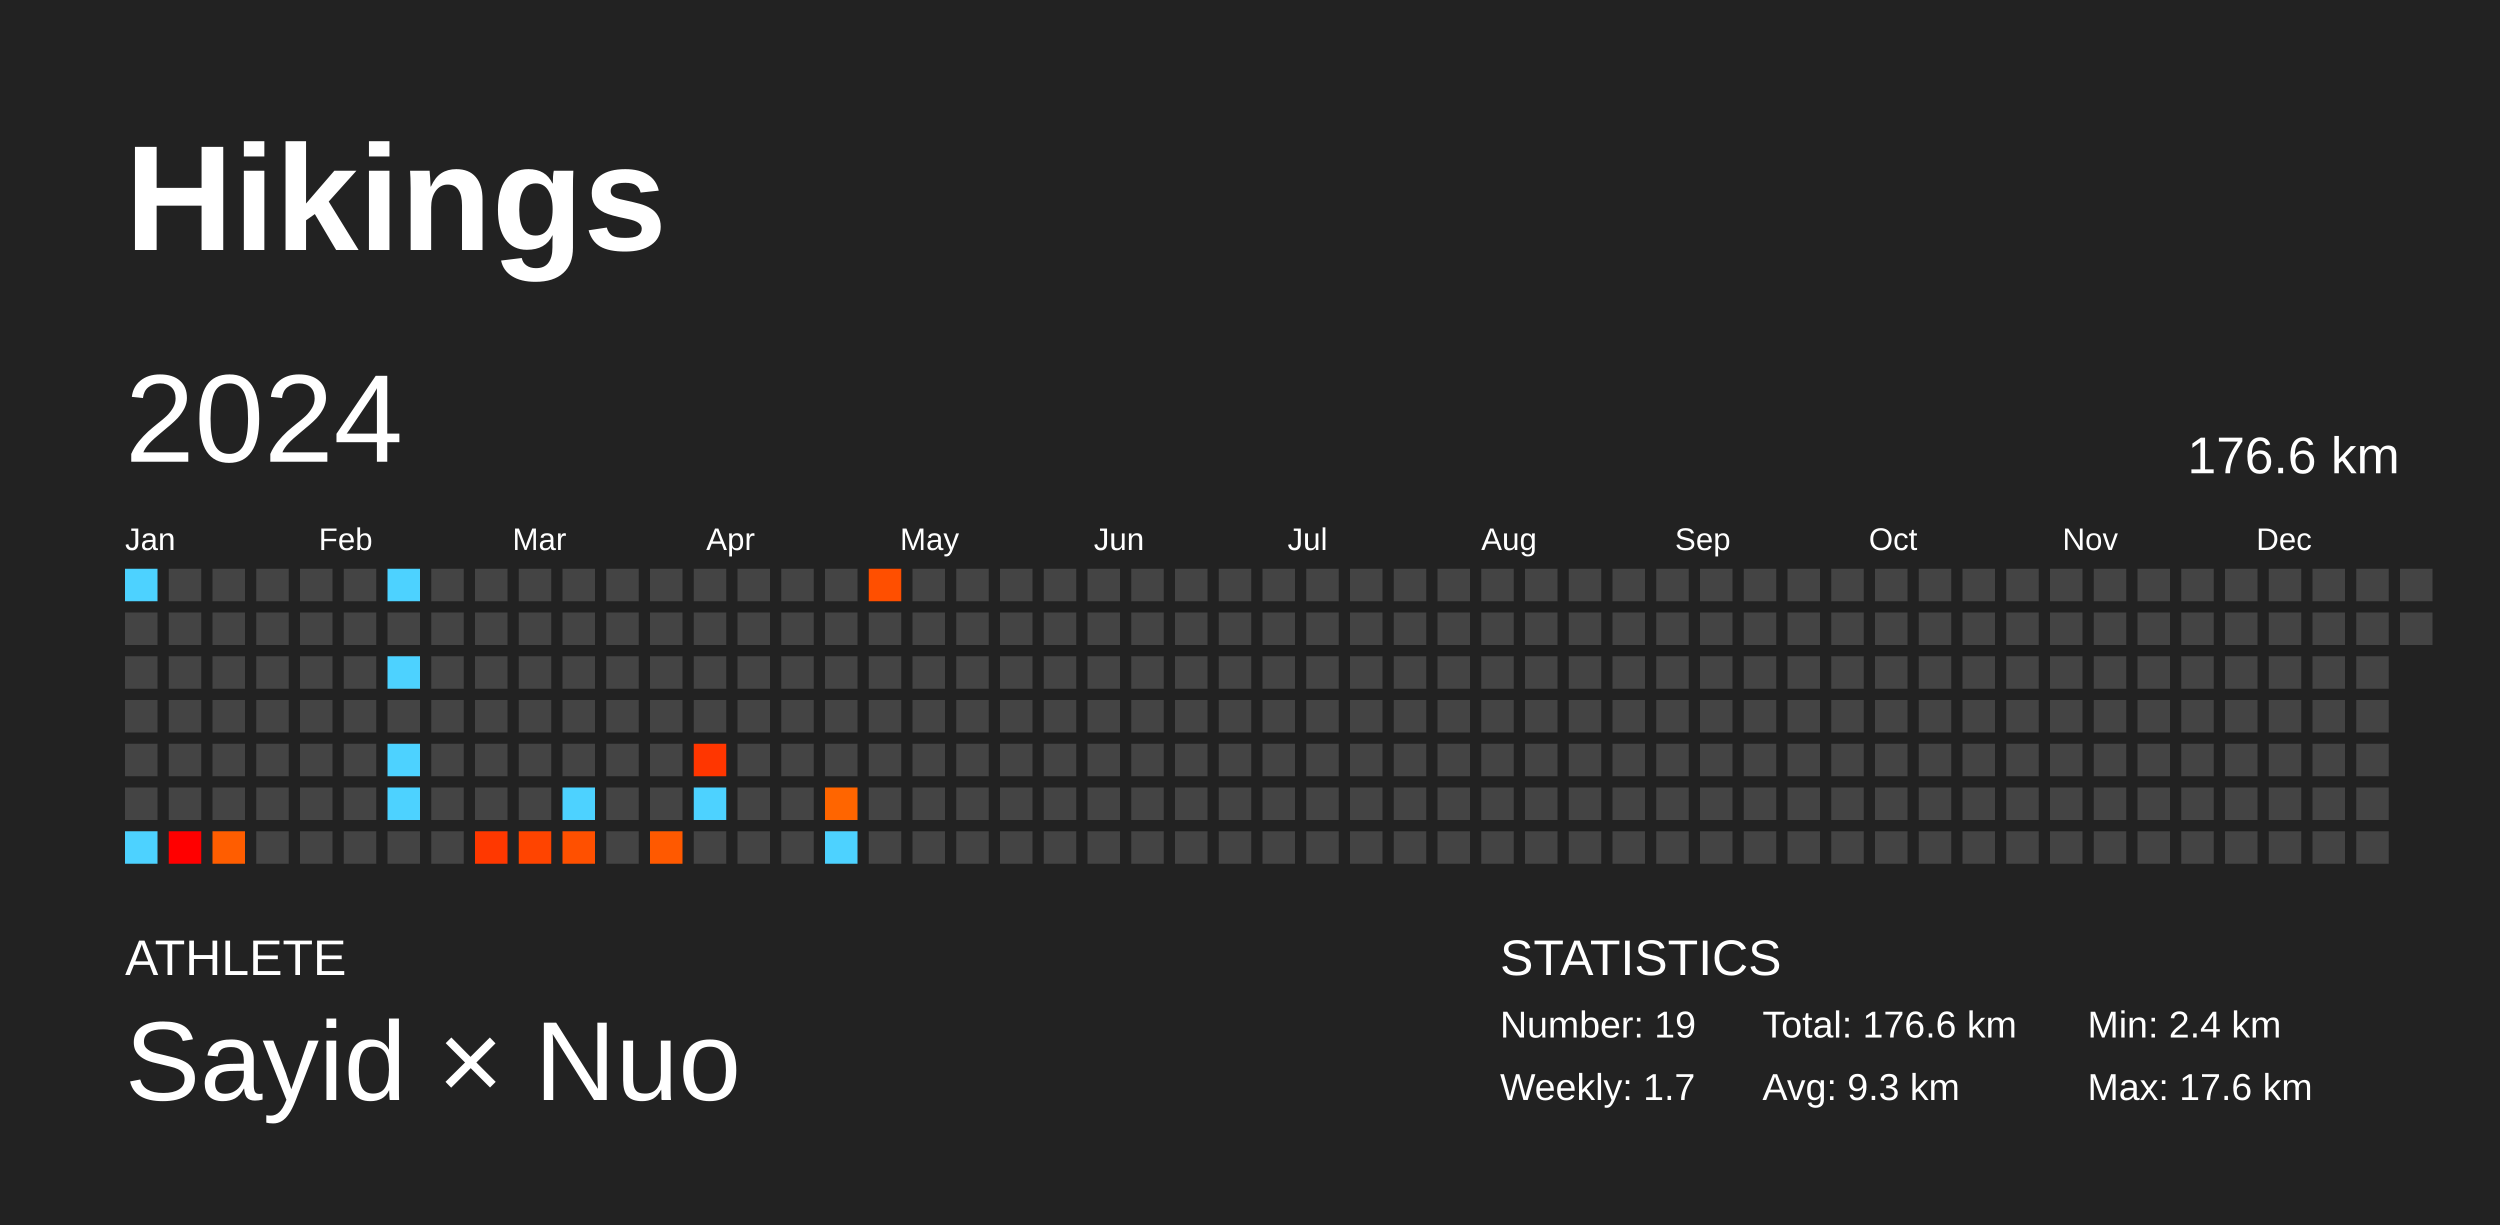
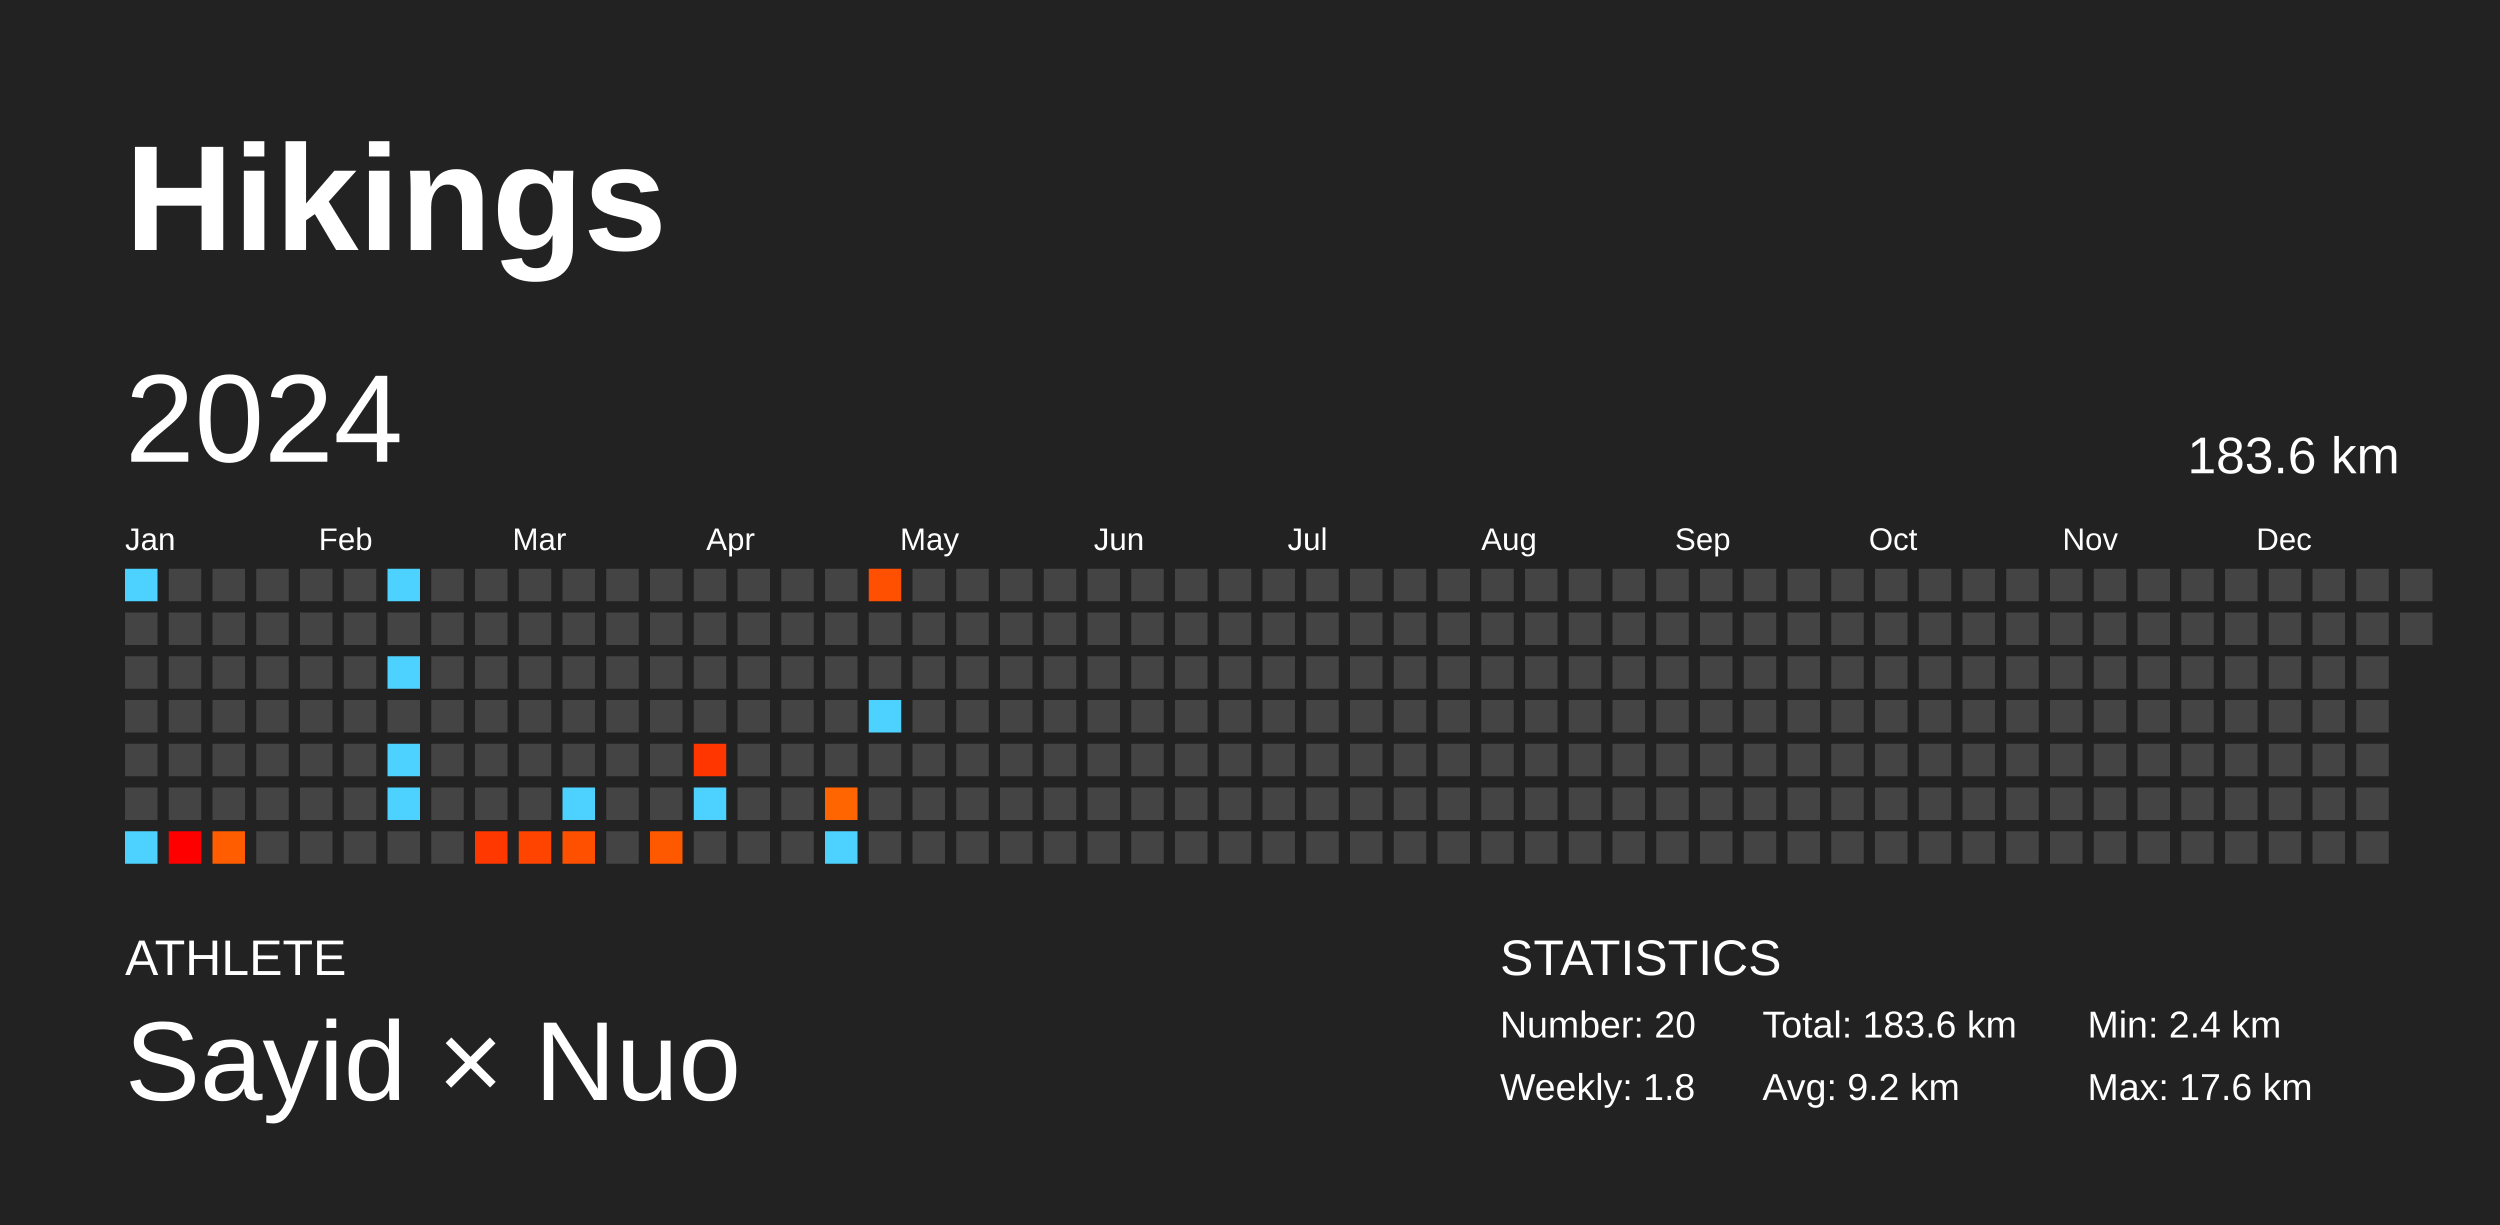
<svg xmlns="http://www.w3.org/2000/svg" baseProfile="full" height="98mm" version="1.1" viewBox="0,0,200,98" width="200mm">
  <defs />
  <rect fill="#222222" height="98" width="200" x="0" y="0" />
  <text fill="#FFFFFF" style="font-size:12px; font-family:Arial; font-weight:bold;" x="10" y="20">Hikings</text>
  <text fill="#FFFFFF" style="font-size:4px; font-family:Arial" x="10" y="78">ATHLETE</text>
  <text fill="#FFFFFF" style="font-size:9px; font-family:Arial" x="10" y="88">Sayid × Nuo</text>
  <text fill="#FFFFFF" style="font-size:4px; font-family:Arial" x="120" y="78">STATISTICS</text>
-   <text fill="#FFFFFF" style="font-size:3px; font-family:Arial" x="120" y="83">Number: 19</text>
-   <text fill="#FFFFFF" style="font-size:3px; font-family:Arial" x="120" y="88">Weekly: 1.7</text>
-   <text fill="#FFFFFF" style="font-size:3px; font-family:Arial" x="141" y="83">Total: 176.6 km</text>
-   <text fill="#FFFFFF" style="font-size:3px; font-family:Arial" x="141" y="88">Avg: 9.3 km</text>
+   <text fill="#FFFFFF" style="font-size:3px; font-family:Arial" x="120" y="83">Number: 20</text>
+   <text fill="#FFFFFF" style="font-size:3px; font-family:Arial" x="120" y="88">Weekly: 1.8</text>
+   <text fill="#FFFFFF" style="font-size:3px; font-family:Arial" x="141" y="83">Total: 183.6 km</text>
+   <text fill="#FFFFFF" style="font-size:3px; font-family:Arial" x="141" y="88">Avg: 9.2 km</text>
  <text fill="#FFFFFF" style="font-size:3px; font-family:Arial" x="167" y="83">Min: 2.4 km</text>
  <text fill="#FFFFFF" style="font-size:3px; font-family:Arial" x="167" y="88">Max: 17.6 km</text>
  <text dominant-baseline="hanging" fill="#FFFFFF" style="font-size:10.0px; font-family:Arial;" x="10" y="30">2024</text>
-   <text dominant-baseline="hanging" fill="#FFFFFF" style="font-size:4.125px; font-family:Arial;" x="175" y="35">176.6 km</text>
+   <text dominant-baseline="hanging" fill="#FFFFFF" style="font-size:4.125px; font-family:Arial;" x="175" y="35">183.6 km</text>
  <text fill="#FFFFFF" style="font-size:2.5px; font-family:Arial" x="10.0" y="44">Jan</text>
  <text fill="#FFFFFF" style="font-size:2.5px; font-family:Arial" x="25.5" y="44">Feb</text>
  <text fill="#FFFFFF" style="font-size:2.5px; font-family:Arial" x="41.0" y="44">Mar</text>
  <text fill="#FFFFFF" style="font-size:2.5px; font-family:Arial" x="56.5" y="44">Apr</text>
  <text fill="#FFFFFF" style="font-size:2.5px; font-family:Arial" x="72.0" y="44">May</text>
  <text fill="#FFFFFF" style="font-size:2.5px; font-family:Arial" x="87.5" y="44">Jun</text>
  <text fill="#FFFFFF" style="font-size:2.5px; font-family:Arial" x="103.0" y="44">Jul</text>
  <text fill="#FFFFFF" style="font-size:2.5px; font-family:Arial" x="118.5" y="44">Aug</text>
  <text fill="#FFFFFF" style="font-size:2.5px; font-family:Arial" x="134.0" y="44">Sep</text>
  <text fill="#FFFFFF" style="font-size:2.5px; font-family:Arial" x="149.5" y="44">Oct</text>
  <text fill="#FFFFFF" style="font-size:2.5px; font-family:Arial" x="165.0" y="44">Nov</text>
  <text fill="#FFFFFF" style="font-size:2.5px; font-family:Arial" x="180.5" y="44">Dec</text>
  <rect fill="#4dd2ff" height="2.6" width="2.6" x="10.0" y="45.5" />
  <rect fill="#444444" height="2.6" width="2.6" x="10.0" y="49.0" />
  <rect fill="#444444" height="2.6" width="2.6" x="10.0" y="52.5" />
  <rect fill="#444444" height="2.6" width="2.6" x="10.0" y="56.0" />
  <rect fill="#444444" height="2.6" width="2.6" x="10.0" y="59.5" />
  <rect fill="#444444" height="2.6" width="2.6" x="10.0" y="63.0" />
  <rect fill="#4dd2ff" height="2.6" width="2.6" x="10.0" y="66.5" />
  <rect fill="#444444" height="2.6" width="2.6" x="13.5" y="45.5" />
  <rect fill="#444444" height="2.6" width="2.6" x="13.5" y="49.0" />
  <rect fill="#444444" height="2.6" width="2.6" x="13.5" y="52.5" />
  <rect fill="#444444" height="2.6" width="2.6" x="13.5" y="56.0" />
  <rect fill="#444444" height="2.6" width="2.6" x="13.5" y="59.5" />
  <rect fill="#444444" height="2.6" width="2.6" x="13.5" y="63.0" />
  <rect fill="#ff0000" height="2.6" width="2.6" x="13.5" y="66.5" />
  <rect fill="#444444" height="2.6" width="2.6" x="17.0" y="45.5" />
  <rect fill="#444444" height="2.6" width="2.6" x="17.0" y="49.0" />
  <rect fill="#444444" height="2.6" width="2.6" x="17.0" y="52.5" />
  <rect fill="#444444" height="2.6" width="2.6" x="17.0" y="56.0" />
  <rect fill="#444444" height="2.6" width="2.6" x="17.0" y="59.5" />
  <rect fill="#444444" height="2.6" width="2.6" x="17.0" y="63.0" />
  <rect fill="#ff5d00" height="2.6" width="2.6" x="17.0" y="66.5" />
  <rect fill="#444444" height="2.6" width="2.6" x="20.5" y="45.5" />
  <rect fill="#444444" height="2.6" width="2.6" x="20.5" y="49.0" />
  <rect fill="#444444" height="2.6" width="2.6" x="20.5" y="52.5" />
  <rect fill="#444444" height="2.6" width="2.6" x="20.5" y="56.0" />
  <rect fill="#444444" height="2.6" width="2.6" x="20.5" y="59.5" />
  <rect fill="#444444" height="2.6" width="2.6" x="20.5" y="63.0" />
  <rect fill="#444444" height="2.6" width="2.6" x="20.5" y="66.5" />
  <rect fill="#444444" height="2.6" width="2.6" x="24.0" y="45.5" />
  <rect fill="#444444" height="2.6" width="2.6" x="24.0" y="49.0" />
  <rect fill="#444444" height="2.6" width="2.6" x="24.0" y="52.5" />
  <rect fill="#444444" height="2.6" width="2.6" x="24.0" y="56.0" />
  <rect fill="#444444" height="2.6" width="2.6" x="24.0" y="59.5" />
  <rect fill="#444444" height="2.6" width="2.6" x="24.0" y="63.0" />
  <rect fill="#444444" height="2.6" width="2.6" x="24.0" y="66.5" />
  <rect fill="#444444" height="2.6" width="2.6" x="27.5" y="45.5" />
  <rect fill="#444444" height="2.6" width="2.6" x="27.5" y="49.0" />
  <rect fill="#444444" height="2.6" width="2.6" x="27.5" y="52.5" />
  <rect fill="#444444" height="2.6" width="2.6" x="27.5" y="56.0" />
  <rect fill="#444444" height="2.6" width="2.6" x="27.5" y="59.5" />
  <rect fill="#444444" height="2.6" width="2.6" x="27.5" y="63.0" />
  <rect fill="#444444" height="2.6" width="2.6" x="27.5" y="66.5" />
  <rect fill="#4dd2ff" height="2.6" width="2.6" x="31.0" y="45.5" />
  <rect fill="#444444" height="2.6" width="2.6" x="31.0" y="49.0" />
  <rect fill="#4dd2ff" height="2.6" width="2.6" x="31.0" y="52.5" />
  <rect fill="#444444" height="2.6" width="2.6" x="31.0" y="56.0" />
  <rect fill="#4dd2ff" height="2.6" width="2.6" x="31.0" y="59.5" />
  <rect fill="#4dd2ff" height="2.6" width="2.6" x="31.0" y="63.0" />
  <rect fill="#444444" height="2.6" width="2.6" x="31.0" y="66.5" />
  <rect fill="#444444" height="2.6" width="2.6" x="34.5" y="45.5" />
  <rect fill="#444444" height="2.6" width="2.6" x="34.5" y="49.0" />
  <rect fill="#444444" height="2.6" width="2.6" x="34.5" y="52.5" />
  <rect fill="#444444" height="2.6" width="2.6" x="34.5" y="56.0" />
  <rect fill="#444444" height="2.6" width="2.6" x="34.5" y="59.5" />
  <rect fill="#444444" height="2.6" width="2.6" x="34.5" y="63.0" />
  <rect fill="#444444" height="2.6" width="2.6" x="34.5" y="66.5" />
  <rect fill="#444444" height="2.6" width="2.6" x="38.0" y="45.5" />
  <rect fill="#444444" height="2.6" width="2.6" x="38.0" y="49.0" />
  <rect fill="#444444" height="2.6" width="2.6" x="38.0" y="52.5" />
  <rect fill="#444444" height="2.6" width="2.6" x="38.0" y="56.0" />
  <rect fill="#444444" height="2.6" width="2.6" x="38.0" y="59.5" />
  <rect fill="#444444" height="2.6" width="2.6" x="38.0" y="63.0" />
  <rect fill="#ff3800" height="2.6" width="2.6" x="38.0" y="66.5" />
  <rect fill="#444444" height="2.6" width="2.6" x="41.5" y="45.5" />
  <rect fill="#444444" height="2.6" width="2.6" x="41.5" y="49.0" />
  <rect fill="#444444" height="2.6" width="2.6" x="41.5" y="52.5" />
  <rect fill="#444444" height="2.6" width="2.6" x="41.5" y="56.0" />
  <rect fill="#444444" height="2.6" width="2.6" x="41.5" y="59.5" />
  <rect fill="#444444" height="2.6" width="2.6" x="41.5" y="63.0" />
  <rect fill="#ff4400" height="2.6" width="2.6" x="41.5" y="66.5" />
  <rect fill="#444444" height="2.6" width="2.6" x="45.0" y="45.5" />
  <rect fill="#444444" height="2.6" width="2.6" x="45.0" y="49.0" />
  <rect fill="#444444" height="2.6" width="2.6" x="45.0" y="52.5" />
  <rect fill="#444444" height="2.6" width="2.6" x="45.0" y="56.0" />
  <rect fill="#444444" height="2.6" width="2.6" x="45.0" y="59.5" />
  <rect fill="#4dd2ff" height="2.6" width="2.6" x="45.0" y="63.0" />
  <rect fill="#ff5000" height="2.6" width="2.6" x="45.0" y="66.5" />
  <rect fill="#444444" height="2.6" width="2.6" x="48.5" y="45.5" />
  <rect fill="#444444" height="2.6" width="2.6" x="48.5" y="49.0" />
  <rect fill="#444444" height="2.6" width="2.6" x="48.5" y="52.5" />
  <rect fill="#444444" height="2.6" width="2.6" x="48.5" y="56.0" />
  <rect fill="#444444" height="2.6" width="2.6" x="48.5" y="59.5" />
  <rect fill="#444444" height="2.6" width="2.6" x="48.5" y="63.0" />
  <rect fill="#444444" height="2.6" width="2.6" x="48.5" y="66.5" />
  <rect fill="#444444" height="2.6" width="2.6" x="52.0" y="45.5" />
  <rect fill="#444444" height="2.6" width="2.6" x="52.0" y="49.0" />
  <rect fill="#444444" height="2.6" width="2.6" x="52.0" y="52.5" />
  <rect fill="#444444" height="2.6" width="2.6" x="52.0" y="56.0" />
  <rect fill="#444444" height="2.6" width="2.6" x="52.0" y="59.5" />
  <rect fill="#444444" height="2.6" width="2.6" x="52.0" y="63.0" />
  <rect fill="#ff5900" height="2.6" width="2.6" x="52.0" y="66.5" />
  <rect fill="#444444" height="2.6" width="2.6" x="55.5" y="45.5" />
  <rect fill="#444444" height="2.6" width="2.6" x="55.5" y="49.0" />
  <rect fill="#444444" height="2.6" width="2.6" x="55.5" y="52.5" />
  <rect fill="#444444" height="2.6" width="2.6" x="55.5" y="56.0" />
  <rect fill="#ff3600" height="2.6" width="2.6" x="55.5" y="59.5" />
  <rect fill="#4dd2ff" height="2.6" width="2.6" x="55.5" y="63.0" />
  <rect fill="#444444" height="2.6" width="2.6" x="55.5" y="66.5" />
  <rect fill="#444444" height="2.6" width="2.6" x="59.0" y="45.5" />
  <rect fill="#444444" height="2.6" width="2.6" x="59.0" y="49.0" />
  <rect fill="#444444" height="2.6" width="2.6" x="59.0" y="52.5" />
  <rect fill="#444444" height="2.6" width="2.6" x="59.0" y="56.0" />
  <rect fill="#444444" height="2.6" width="2.6" x="59.0" y="59.5" />
  <rect fill="#444444" height="2.6" width="2.6" x="59.0" y="63.0" />
  <rect fill="#444444" height="2.6" width="2.6" x="59.0" y="66.5" />
  <rect fill="#444444" height="2.6" width="2.6" x="62.5" y="45.5" />
  <rect fill="#444444" height="2.6" width="2.6" x="62.5" y="49.0" />
  <rect fill="#444444" height="2.6" width="2.6" x="62.5" y="52.5" />
  <rect fill="#444444" height="2.6" width="2.6" x="62.5" y="56.0" />
  <rect fill="#444444" height="2.6" width="2.6" x="62.5" y="59.5" />
  <rect fill="#444444" height="2.6" width="2.6" x="62.5" y="63.0" />
  <rect fill="#444444" height="2.6" width="2.6" x="62.5" y="66.5" />
  <rect fill="#444444" height="2.6" width="2.6" x="66.0" y="45.5" />
  <rect fill="#444444" height="2.6" width="2.6" x="66.0" y="49.0" />
  <rect fill="#444444" height="2.6" width="2.6" x="66.0" y="52.5" />
  <rect fill="#444444" height="2.6" width="2.6" x="66.0" y="56.0" />
  <rect fill="#444444" height="2.6" width="2.6" x="66.0" y="59.5" />
  <rect fill="#ff6500" height="2.6" width="2.6" x="66.0" y="63.0" />
  <rect fill="#4dd2ff" height="2.6" width="2.6" x="66.0" y="66.5" />
  <rect fill="#ff4f00" height="2.6" width="2.6" x="69.5" y="45.5" />
  <rect fill="#444444" height="2.6" width="2.6" x="69.5" y="49.0" />
  <rect fill="#444444" height="2.6" width="2.6" x="69.5" y="52.5" />
-   <rect fill="#444444" height="2.6" width="2.6" x="69.5" y="56.0" />
+   <rect fill="#4dd2ff" height="2.6" width="2.6" x="69.5" y="56.0" />
  <rect fill="#444444" height="2.6" width="2.6" x="69.5" y="59.5" />
  <rect fill="#444444" height="2.6" width="2.6" x="69.5" y="63.0" />
  <rect fill="#444444" height="2.6" width="2.6" x="69.5" y="66.5" />
  <rect fill="#444444" height="2.6" width="2.6" x="73.0" y="45.5" />
  <rect fill="#444444" height="2.6" width="2.6" x="73.0" y="49.0" />
  <rect fill="#444444" height="2.6" width="2.6" x="73.0" y="52.5" />
  <rect fill="#444444" height="2.6" width="2.6" x="73.0" y="56.0" />
  <rect fill="#444444" height="2.6" width="2.6" x="73.0" y="59.5" />
  <rect fill="#444444" height="2.6" width="2.6" x="73.0" y="63.0" />
  <rect fill="#444444" height="2.6" width="2.6" x="73.0" y="66.5" />
  <rect fill="#444444" height="2.6" width="2.6" x="76.5" y="45.5" />
  <rect fill="#444444" height="2.6" width="2.6" x="76.5" y="49.0" />
  <rect fill="#444444" height="2.6" width="2.6" x="76.5" y="52.5" />
  <rect fill="#444444" height="2.6" width="2.6" x="76.5" y="56.0" />
  <rect fill="#444444" height="2.6" width="2.6" x="76.5" y="59.5" />
  <rect fill="#444444" height="2.6" width="2.6" x="76.5" y="63.0" />
  <rect fill="#444444" height="2.6" width="2.6" x="76.5" y="66.5" />
  <rect fill="#444444" height="2.6" width="2.6" x="80.0" y="45.5" />
  <rect fill="#444444" height="2.6" width="2.6" x="80.0" y="49.0" />
  <rect fill="#444444" height="2.6" width="2.6" x="80.0" y="52.5" />
  <rect fill="#444444" height="2.6" width="2.6" x="80.0" y="56.0" />
  <rect fill="#444444" height="2.6" width="2.6" x="80.0" y="59.5" />
  <rect fill="#444444" height="2.6" width="2.6" x="80.0" y="63.0" />
  <rect fill="#444444" height="2.6" width="2.6" x="80.0" y="66.5" />
  <rect fill="#444444" height="2.6" width="2.6" x="83.5" y="45.5" />
  <rect fill="#444444" height="2.6" width="2.6" x="83.5" y="49.0" />
  <rect fill="#444444" height="2.6" width="2.6" x="83.5" y="52.5" />
  <rect fill="#444444" height="2.6" width="2.6" x="83.5" y="56.0" />
  <rect fill="#444444" height="2.6" width="2.6" x="83.5" y="59.5" />
  <rect fill="#444444" height="2.6" width="2.6" x="83.5" y="63.0" />
  <rect fill="#444444" height="2.6" width="2.6" x="83.5" y="66.5" />
  <rect fill="#444444" height="2.6" width="2.6" x="87.0" y="45.5" />
  <rect fill="#444444" height="2.6" width="2.6" x="87.0" y="49.0" />
  <rect fill="#444444" height="2.6" width="2.6" x="87.0" y="52.5" />
  <rect fill="#444444" height="2.6" width="2.6" x="87.0" y="56.0" />
  <rect fill="#444444" height="2.6" width="2.6" x="87.0" y="59.5" />
  <rect fill="#444444" height="2.6" width="2.6" x="87.0" y="63.0" />
  <rect fill="#444444" height="2.6" width="2.6" x="87.0" y="66.5" />
  <rect fill="#444444" height="2.6" width="2.6" x="90.5" y="45.5" />
  <rect fill="#444444" height="2.6" width="2.6" x="90.5" y="49.0" />
  <rect fill="#444444" height="2.6" width="2.6" x="90.5" y="52.5" />
  <rect fill="#444444" height="2.6" width="2.6" x="90.5" y="56.0" />
  <rect fill="#444444" height="2.6" width="2.6" x="90.5" y="59.5" />
  <rect fill="#444444" height="2.6" width="2.6" x="90.5" y="63.0" />
  <rect fill="#444444" height="2.6" width="2.6" x="90.5" y="66.5" />
  <rect fill="#444444" height="2.6" width="2.6" x="94.0" y="45.5" />
  <rect fill="#444444" height="2.6" width="2.6" x="94.0" y="49.0" />
  <rect fill="#444444" height="2.6" width="2.6" x="94.0" y="52.5" />
  <rect fill="#444444" height="2.6" width="2.6" x="94.0" y="56.0" />
  <rect fill="#444444" height="2.6" width="2.6" x="94.0" y="59.5" />
  <rect fill="#444444" height="2.6" width="2.6" x="94.0" y="63.0" />
  <rect fill="#444444" height="2.6" width="2.6" x="94.0" y="66.5" />
  <rect fill="#444444" height="2.6" width="2.6" x="97.5" y="45.5" />
  <rect fill="#444444" height="2.6" width="2.6" x="97.5" y="49.0" />
  <rect fill="#444444" height="2.6" width="2.6" x="97.5" y="52.5" />
  <rect fill="#444444" height="2.6" width="2.6" x="97.5" y="56.0" />
  <rect fill="#444444" height="2.6" width="2.6" x="97.5" y="59.5" />
  <rect fill="#444444" height="2.6" width="2.6" x="97.5" y="63.0" />
  <rect fill="#444444" height="2.6" width="2.6" x="97.5" y="66.5" />
  <rect fill="#444444" height="2.6" width="2.6" x="101.0" y="45.5" />
  <rect fill="#444444" height="2.6" width="2.6" x="101.0" y="49.0" />
  <rect fill="#444444" height="2.6" width="2.6" x="101.0" y="52.5" />
  <rect fill="#444444" height="2.6" width="2.6" x="101.0" y="56.0" />
  <rect fill="#444444" height="2.6" width="2.6" x="101.0" y="59.5" />
  <rect fill="#444444" height="2.6" width="2.6" x="101.0" y="63.0" />
  <rect fill="#444444" height="2.6" width="2.6" x="101.0" y="66.5" />
  <rect fill="#444444" height="2.6" width="2.6" x="104.5" y="45.5" />
  <rect fill="#444444" height="2.6" width="2.6" x="104.5" y="49.0" />
  <rect fill="#444444" height="2.6" width="2.6" x="104.5" y="52.5" />
  <rect fill="#444444" height="2.6" width="2.6" x="104.5" y="56.0" />
  <rect fill="#444444" height="2.6" width="2.6" x="104.5" y="59.5" />
  <rect fill="#444444" height="2.6" width="2.6" x="104.5" y="63.0" />
  <rect fill="#444444" height="2.6" width="2.6" x="104.5" y="66.5" />
  <rect fill="#444444" height="2.6" width="2.6" x="108.0" y="45.5" />
  <rect fill="#444444" height="2.6" width="2.6" x="108.0" y="49.0" />
  <rect fill="#444444" height="2.6" width="2.6" x="108.0" y="52.5" />
  <rect fill="#444444" height="2.6" width="2.6" x="108.0" y="56.0" />
  <rect fill="#444444" height="2.6" width="2.6" x="108.0" y="59.5" />
  <rect fill="#444444" height="2.6" width="2.6" x="108.0" y="63.0" />
  <rect fill="#444444" height="2.6" width="2.6" x="108.0" y="66.5" />
  <rect fill="#444444" height="2.6" width="2.6" x="111.5" y="45.5" />
  <rect fill="#444444" height="2.6" width="2.6" x="111.5" y="49.0" />
  <rect fill="#444444" height="2.6" width="2.6" x="111.5" y="52.5" />
  <rect fill="#444444" height="2.6" width="2.6" x="111.5" y="56.0" />
  <rect fill="#444444" height="2.6" width="2.6" x="111.5" y="59.5" />
  <rect fill="#444444" height="2.6" width="2.6" x="111.5" y="63.0" />
  <rect fill="#444444" height="2.6" width="2.6" x="111.5" y="66.5" />
  <rect fill="#444444" height="2.6" width="2.6" x="115.0" y="45.5" />
  <rect fill="#444444" height="2.6" width="2.6" x="115.0" y="49.0" />
  <rect fill="#444444" height="2.6" width="2.6" x="115.0" y="52.5" />
  <rect fill="#444444" height="2.6" width="2.6" x="115.0" y="56.0" />
  <rect fill="#444444" height="2.6" width="2.6" x="115.0" y="59.5" />
  <rect fill="#444444" height="2.6" width="2.6" x="115.0" y="63.0" />
  <rect fill="#444444" height="2.6" width="2.6" x="115.0" y="66.5" />
  <rect fill="#444444" height="2.6" width="2.6" x="118.5" y="45.5" />
  <rect fill="#444444" height="2.6" width="2.6" x="118.5" y="49.0" />
  <rect fill="#444444" height="2.6" width="2.6" x="118.5" y="52.5" />
  <rect fill="#444444" height="2.6" width="2.6" x="118.5" y="56.0" />
  <rect fill="#444444" height="2.6" width="2.6" x="118.5" y="59.5" />
  <rect fill="#444444" height="2.6" width="2.6" x="118.5" y="63.0" />
  <rect fill="#444444" height="2.6" width="2.6" x="118.5" y="66.5" />
  <rect fill="#444444" height="2.6" width="2.6" x="122.0" y="45.5" />
  <rect fill="#444444" height="2.6" width="2.6" x="122.0" y="49.0" />
  <rect fill="#444444" height="2.6" width="2.6" x="122.0" y="52.5" />
  <rect fill="#444444" height="2.6" width="2.6" x="122.0" y="56.0" />
  <rect fill="#444444" height="2.6" width="2.6" x="122.0" y="59.5" />
  <rect fill="#444444" height="2.6" width="2.6" x="122.0" y="63.0" />
  <rect fill="#444444" height="2.6" width="2.6" x="122.0" y="66.5" />
  <rect fill="#444444" height="2.6" width="2.6" x="125.5" y="45.5" />
  <rect fill="#444444" height="2.6" width="2.6" x="125.5" y="49.0" />
  <rect fill="#444444" height="2.6" width="2.6" x="125.5" y="52.5" />
  <rect fill="#444444" height="2.6" width="2.6" x="125.5" y="56.0" />
  <rect fill="#444444" height="2.6" width="2.6" x="125.5" y="59.5" />
  <rect fill="#444444" height="2.6" width="2.6" x="125.5" y="63.0" />
  <rect fill="#444444" height="2.6" width="2.6" x="125.5" y="66.5" />
  <rect fill="#444444" height="2.6" width="2.6" x="129.0" y="45.5" />
  <rect fill="#444444" height="2.6" width="2.6" x="129.0" y="49.0" />
  <rect fill="#444444" height="2.6" width="2.6" x="129.0" y="52.5" />
  <rect fill="#444444" height="2.6" width="2.6" x="129.0" y="56.0" />
  <rect fill="#444444" height="2.6" width="2.6" x="129.0" y="59.5" />
  <rect fill="#444444" height="2.6" width="2.6" x="129.0" y="63.0" />
  <rect fill="#444444" height="2.6" width="2.6" x="129.0" y="66.5" />
  <rect fill="#444444" height="2.6" width="2.6" x="132.5" y="45.5" />
  <rect fill="#444444" height="2.6" width="2.6" x="132.5" y="49.0" />
  <rect fill="#444444" height="2.6" width="2.6" x="132.5" y="52.5" />
  <rect fill="#444444" height="2.6" width="2.6" x="132.5" y="56.0" />
  <rect fill="#444444" height="2.6" width="2.6" x="132.5" y="59.5" />
  <rect fill="#444444" height="2.6" width="2.6" x="132.5" y="63.0" />
  <rect fill="#444444" height="2.6" width="2.6" x="132.5" y="66.5" />
  <rect fill="#444444" height="2.6" width="2.6" x="136.0" y="45.5" />
  <rect fill="#444444" height="2.6" width="2.6" x="136.0" y="49.0" />
  <rect fill="#444444" height="2.6" width="2.6" x="136.0" y="52.5" />
  <rect fill="#444444" height="2.6" width="2.6" x="136.0" y="56.0" />
  <rect fill="#444444" height="2.6" width="2.6" x="136.0" y="59.5" />
  <rect fill="#444444" height="2.6" width="2.6" x="136.0" y="63.0" />
  <rect fill="#444444" height="2.6" width="2.6" x="136.0" y="66.5" />
  <rect fill="#444444" height="2.6" width="2.6" x="139.5" y="45.5" />
  <rect fill="#444444" height="2.6" width="2.6" x="139.5" y="49.0" />
  <rect fill="#444444" height="2.6" width="2.6" x="139.5" y="52.5" />
  <rect fill="#444444" height="2.6" width="2.6" x="139.5" y="56.0" />
  <rect fill="#444444" height="2.6" width="2.6" x="139.5" y="59.5" />
  <rect fill="#444444" height="2.6" width="2.6" x="139.5" y="63.0" />
  <rect fill="#444444" height="2.6" width="2.6" x="139.5" y="66.5" />
  <rect fill="#444444" height="2.6" width="2.6" x="143.0" y="45.5" />
  <rect fill="#444444" height="2.6" width="2.6" x="143.0" y="49.0" />
  <rect fill="#444444" height="2.6" width="2.6" x="143.0" y="52.5" />
  <rect fill="#444444" height="2.6" width="2.6" x="143.0" y="56.0" />
  <rect fill="#444444" height="2.6" width="2.6" x="143.0" y="59.5" />
  <rect fill="#444444" height="2.6" width="2.6" x="143.0" y="63.0" />
  <rect fill="#444444" height="2.6" width="2.6" x="143.0" y="66.5" />
  <rect fill="#444444" height="2.6" width="2.6" x="146.5" y="45.5" />
  <rect fill="#444444" height="2.6" width="2.6" x="146.5" y="49.0" />
  <rect fill="#444444" height="2.6" width="2.6" x="146.5" y="52.5" />
  <rect fill="#444444" height="2.6" width="2.6" x="146.5" y="56.0" />
  <rect fill="#444444" height="2.6" width="2.6" x="146.5" y="59.5" />
  <rect fill="#444444" height="2.6" width="2.6" x="146.5" y="63.0" />
  <rect fill="#444444" height="2.6" width="2.6" x="146.5" y="66.5" />
  <rect fill="#444444" height="2.6" width="2.6" x="150.0" y="45.5" />
  <rect fill="#444444" height="2.6" width="2.6" x="150.0" y="49.0" />
  <rect fill="#444444" height="2.6" width="2.6" x="150.0" y="52.5" />
  <rect fill="#444444" height="2.6" width="2.6" x="150.0" y="56.0" />
  <rect fill="#444444" height="2.6" width="2.6" x="150.0" y="59.5" />
  <rect fill="#444444" height="2.6" width="2.6" x="150.0" y="63.0" />
  <rect fill="#444444" height="2.6" width="2.6" x="150.0" y="66.5" />
  <rect fill="#444444" height="2.6" width="2.6" x="153.5" y="45.5" />
  <rect fill="#444444" height="2.6" width="2.6" x="153.5" y="49.0" />
  <rect fill="#444444" height="2.6" width="2.6" x="153.5" y="52.5" />
  <rect fill="#444444" height="2.6" width="2.6" x="153.5" y="56.0" />
  <rect fill="#444444" height="2.6" width="2.6" x="153.5" y="59.5" />
  <rect fill="#444444" height="2.6" width="2.6" x="153.5" y="63.0" />
  <rect fill="#444444" height="2.6" width="2.6" x="153.5" y="66.5" />
  <rect fill="#444444" height="2.6" width="2.6" x="157.0" y="45.5" />
  <rect fill="#444444" height="2.6" width="2.6" x="157.0" y="49.0" />
  <rect fill="#444444" height="2.6" width="2.6" x="157.0" y="52.5" />
  <rect fill="#444444" height="2.6" width="2.6" x="157.0" y="56.0" />
  <rect fill="#444444" height="2.6" width="2.6" x="157.0" y="59.5" />
  <rect fill="#444444" height="2.6" width="2.6" x="157.0" y="63.0" />
  <rect fill="#444444" height="2.6" width="2.6" x="157.0" y="66.5" />
  <rect fill="#444444" height="2.6" width="2.6" x="160.5" y="45.5" />
  <rect fill="#444444" height="2.6" width="2.6" x="160.5" y="49.0" />
  <rect fill="#444444" height="2.6" width="2.6" x="160.5" y="52.5" />
  <rect fill="#444444" height="2.6" width="2.6" x="160.5" y="56.0" />
  <rect fill="#444444" height="2.6" width="2.6" x="160.5" y="59.5" />
  <rect fill="#444444" height="2.6" width="2.6" x="160.5" y="63.0" />
  <rect fill="#444444" height="2.6" width="2.6" x="160.5" y="66.5" />
  <rect fill="#444444" height="2.6" width="2.6" x="164.0" y="45.5" />
  <rect fill="#444444" height="2.6" width="2.6" x="164.0" y="49.0" />
  <rect fill="#444444" height="2.6" width="2.6" x="164.0" y="52.5" />
  <rect fill="#444444" height="2.6" width="2.6" x="164.0" y="56.0" />
  <rect fill="#444444" height="2.6" width="2.6" x="164.0" y="59.5" />
  <rect fill="#444444" height="2.6" width="2.6" x="164.0" y="63.0" />
  <rect fill="#444444" height="2.6" width="2.6" x="164.0" y="66.5" />
  <rect fill="#444444" height="2.6" width="2.6" x="167.5" y="45.5" />
  <rect fill="#444444" height="2.6" width="2.6" x="167.5" y="49.0" />
  <rect fill="#444444" height="2.6" width="2.6" x="167.5" y="52.5" />
  <rect fill="#444444" height="2.6" width="2.6" x="167.5" y="56.0" />
  <rect fill="#444444" height="2.6" width="2.6" x="167.5" y="59.5" />
  <rect fill="#444444" height="2.6" width="2.6" x="167.5" y="63.0" />
  <rect fill="#444444" height="2.6" width="2.6" x="167.5" y="66.5" />
  <rect fill="#444444" height="2.6" width="2.6" x="171.0" y="45.5" />
  <rect fill="#444444" height="2.6" width="2.6" x="171.0" y="49.0" />
  <rect fill="#444444" height="2.6" width="2.6" x="171.0" y="52.5" />
  <rect fill="#444444" height="2.6" width="2.6" x="171.0" y="56.0" />
  <rect fill="#444444" height="2.6" width="2.6" x="171.0" y="59.5" />
  <rect fill="#444444" height="2.6" width="2.6" x="171.0" y="63.0" />
  <rect fill="#444444" height="2.6" width="2.6" x="171.0" y="66.5" />
  <rect fill="#444444" height="2.6" width="2.6" x="174.5" y="45.5" />
  <rect fill="#444444" height="2.6" width="2.6" x="174.5" y="49.0" />
  <rect fill="#444444" height="2.6" width="2.6" x="174.5" y="52.5" />
  <rect fill="#444444" height="2.6" width="2.6" x="174.5" y="56.0" />
  <rect fill="#444444" height="2.6" width="2.6" x="174.5" y="59.5" />
  <rect fill="#444444" height="2.6" width="2.6" x="174.5" y="63.0" />
  <rect fill="#444444" height="2.6" width="2.6" x="174.5" y="66.5" />
  <rect fill="#444444" height="2.6" width="2.6" x="178.0" y="45.5" />
  <rect fill="#444444" height="2.6" width="2.6" x="178.0" y="49.0" />
  <rect fill="#444444" height="2.6" width="2.6" x="178.0" y="52.5" />
  <rect fill="#444444" height="2.6" width="2.6" x="178.0" y="56.0" />
  <rect fill="#444444" height="2.6" width="2.6" x="178.0" y="59.5" />
  <rect fill="#444444" height="2.6" width="2.6" x="178.0" y="63.0" />
  <rect fill="#444444" height="2.6" width="2.6" x="178.0" y="66.5" />
  <rect fill="#444444" height="2.6" width="2.6" x="181.5" y="45.5" />
  <rect fill="#444444" height="2.6" width="2.6" x="181.5" y="49.0" />
  <rect fill="#444444" height="2.6" width="2.6" x="181.5" y="52.5" />
  <rect fill="#444444" height="2.6" width="2.6" x="181.5" y="56.0" />
  <rect fill="#444444" height="2.6" width="2.6" x="181.5" y="59.5" />
  <rect fill="#444444" height="2.6" width="2.6" x="181.5" y="63.0" />
  <rect fill="#444444" height="2.6" width="2.6" x="181.5" y="66.5" />
  <rect fill="#444444" height="2.6" width="2.6" x="185.0" y="45.5" />
  <rect fill="#444444" height="2.6" width="2.6" x="185.0" y="49.0" />
  <rect fill="#444444" height="2.6" width="2.6" x="185.0" y="52.5" />
  <rect fill="#444444" height="2.6" width="2.6" x="185.0" y="56.0" />
  <rect fill="#444444" height="2.6" width="2.6" x="185.0" y="59.5" />
  <rect fill="#444444" height="2.6" width="2.6" x="185.0" y="63.0" />
  <rect fill="#444444" height="2.6" width="2.6" x="185.0" y="66.5" />
  <rect fill="#444444" height="2.6" width="2.6" x="188.5" y="45.5" />
  <rect fill="#444444" height="2.6" width="2.6" x="188.5" y="49.0" />
  <rect fill="#444444" height="2.6" width="2.6" x="188.5" y="52.5" />
  <rect fill="#444444" height="2.6" width="2.6" x="188.5" y="56.0" />
  <rect fill="#444444" height="2.6" width="2.6" x="188.5" y="59.5" />
  <rect fill="#444444" height="2.6" width="2.6" x="188.5" y="63.0" />
  <rect fill="#444444" height="2.6" width="2.6" x="188.5" y="66.5" />
  <rect fill="#444444" height="2.6" width="2.6" x="192.0" y="45.5" />
  <rect fill="#444444" height="2.6" width="2.6" x="192.0" y="49.0" />
</svg>
